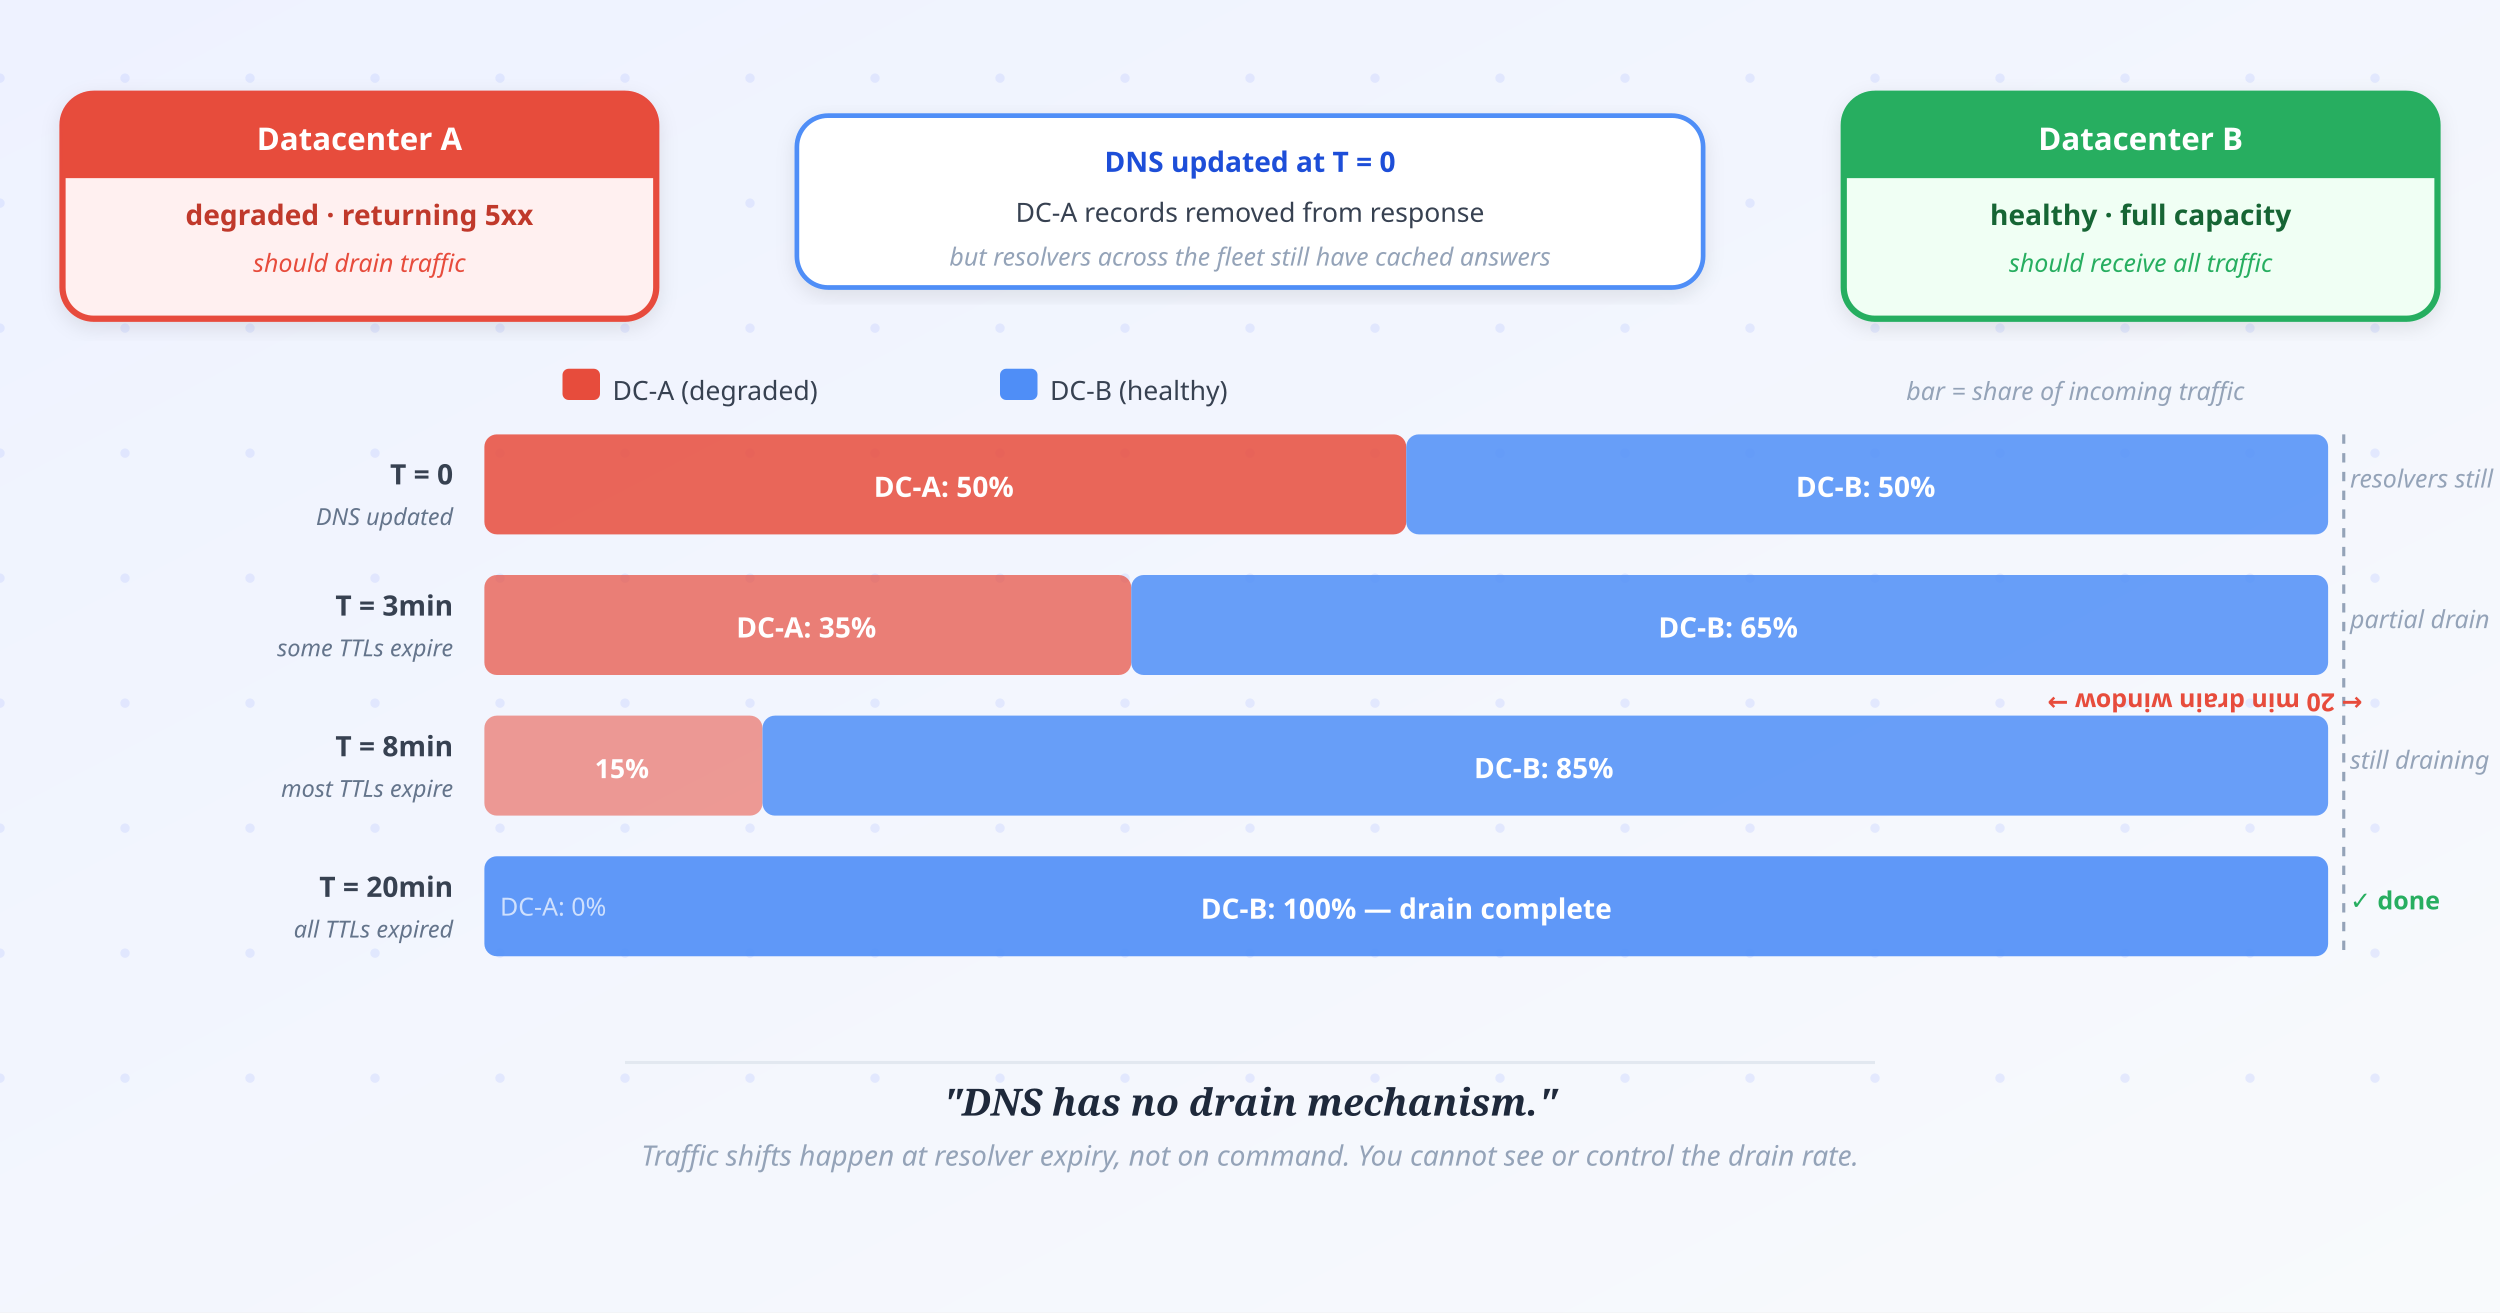
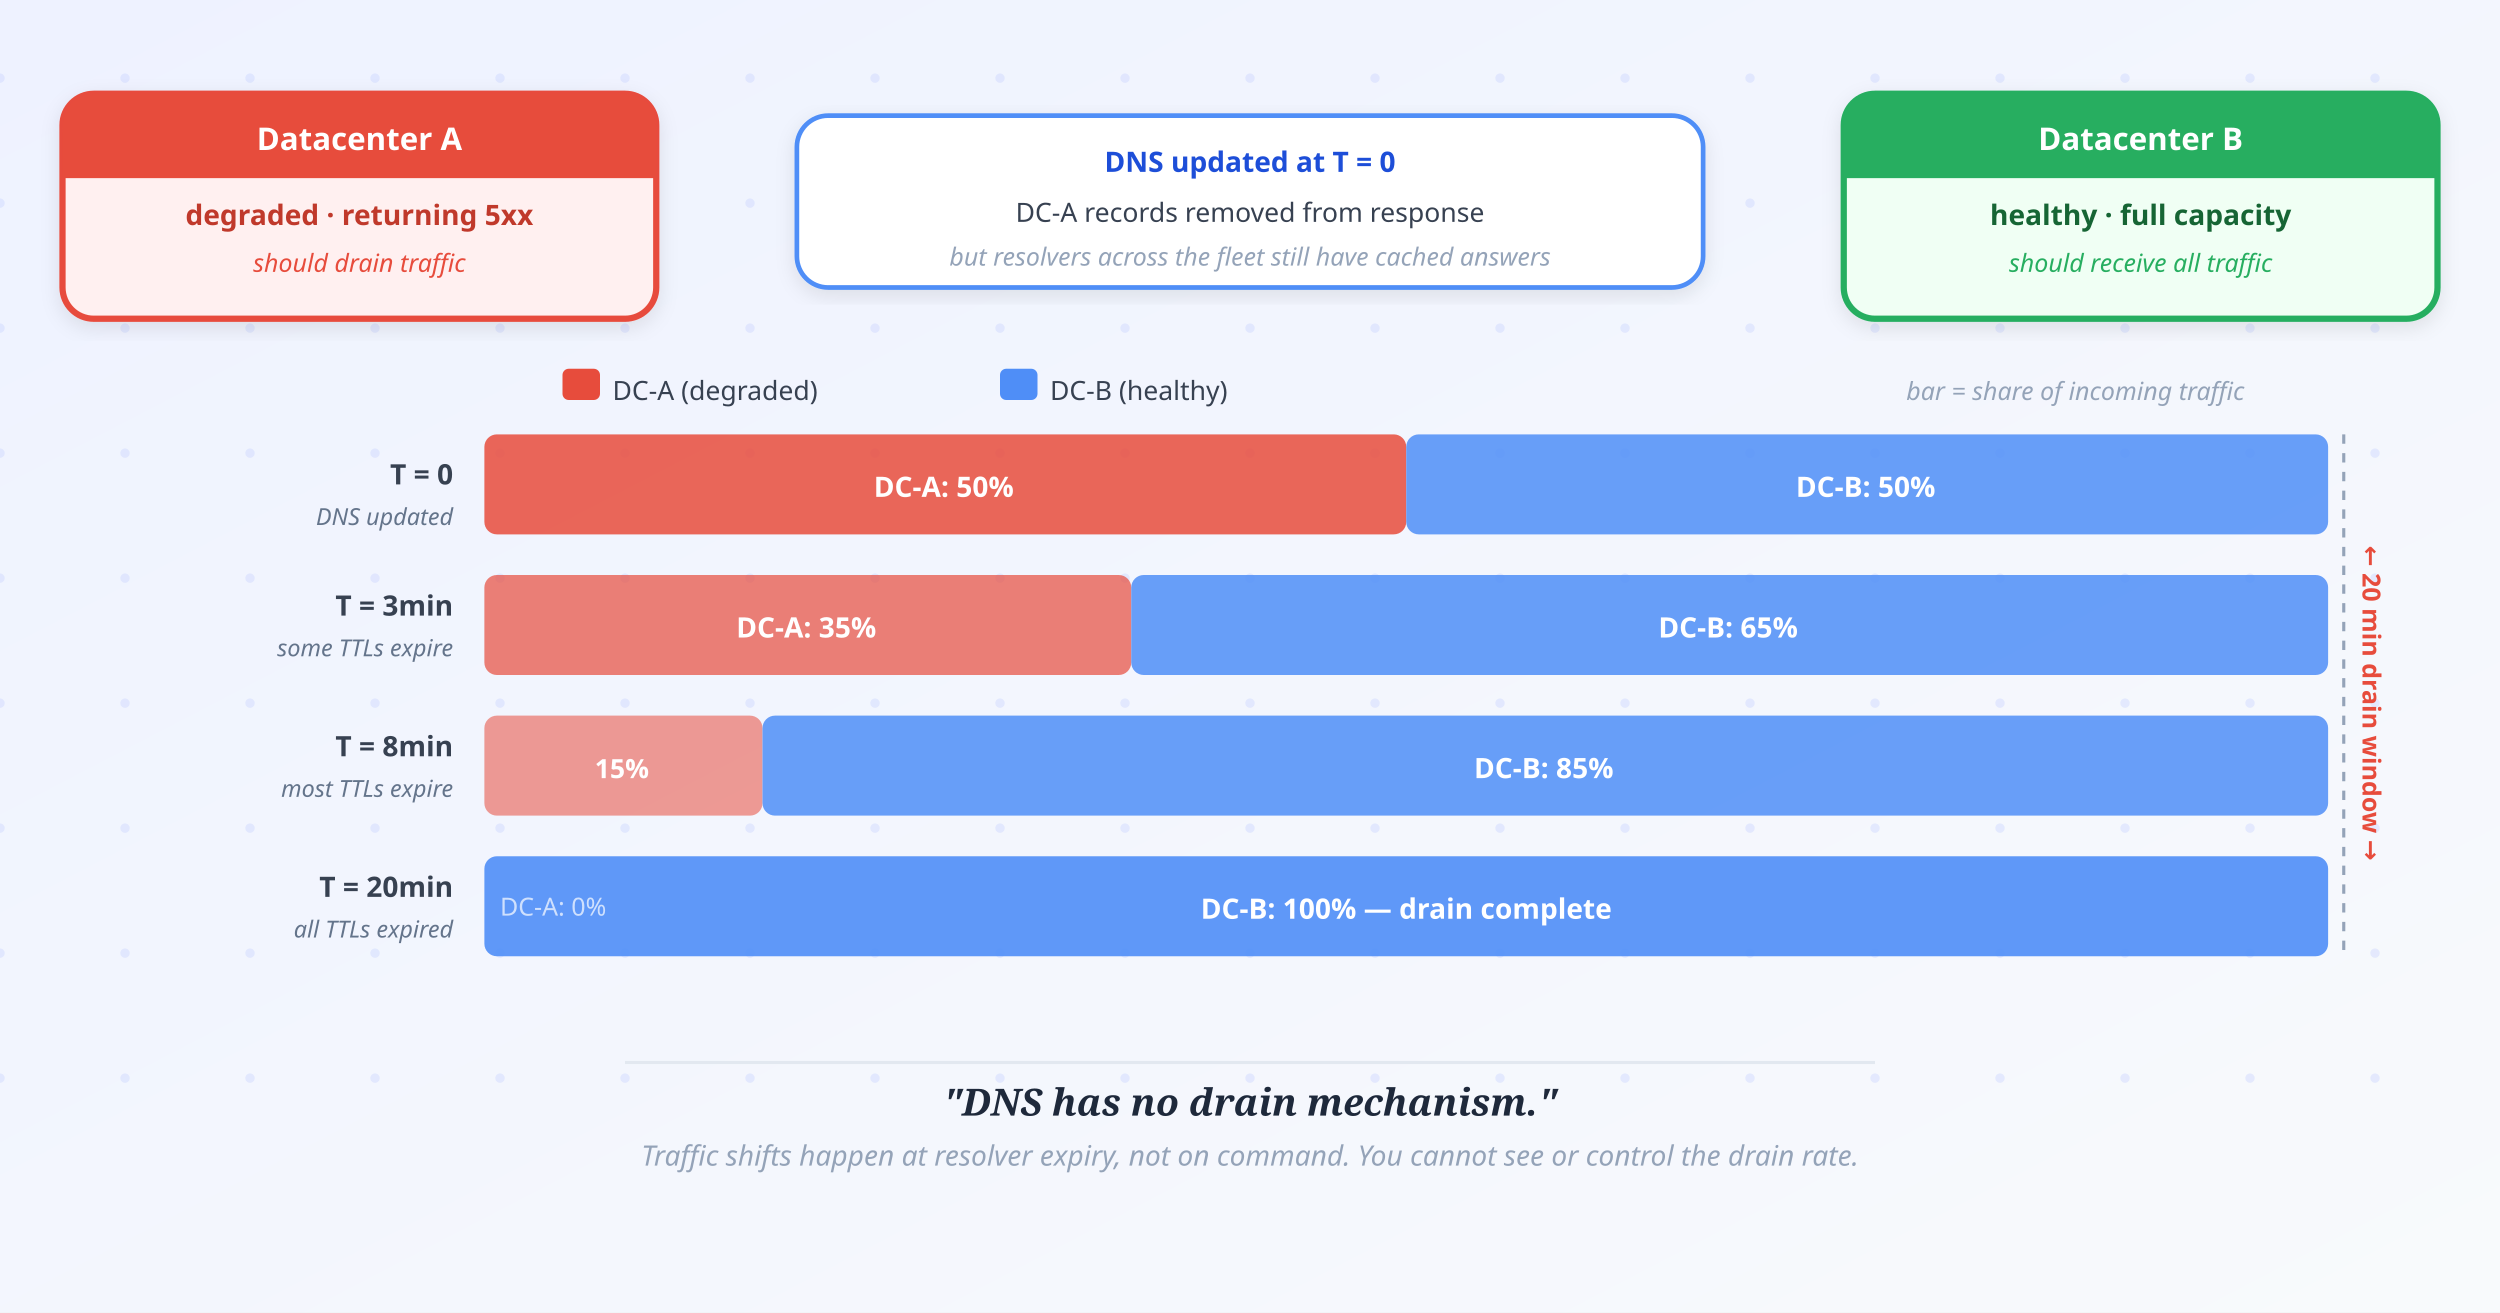
<svg xmlns="http://www.w3.org/2000/svg" width="800" height="420" viewBox="0 -25 800 420" font-family="'Segoe UI',system-ui,sans-serif">
  <defs>
    <style>
      @keyframes pulse { 0%,100%{opacity:1;} 50%{opacity:0.3;} }
      .blink { animation: pulse 1.2s ease-in-out infinite; }
    </style>
    <linearGradient id="bg" x1="0" y1="0" x2="1" y2="1" gradientUnits="objectBoundingBox">
      <stop offset="0%" stop-color="#eef2ff" />
      <stop offset="100%" stop-color="#f8fafc" />
    </linearGradient>
    <filter id="shadow">
      <feDropShadow dx="0" dy="2" stdDeviation="3" flood-color="#00000018" />
    </filter>
  </defs>
  <rect x="0" y="-25" width="800" height="420" fill="url(#bg)" />
  <g fill="#c7d2fe" opacity="0.4">
    <g id="dc">
      <circle cx="0" cy="0" r="1.5" />
      <circle cx="0" cy="40" r="1.5" />
      <circle cx="0" cy="80" r="1.5" />
      <circle cx="0" cy="120" r="1.5" />
      <circle cx="0" cy="160" r="1.5" />
      <circle cx="0" cy="200" r="1.5" />
      <circle cx="0" cy="240" r="1.5" />
      <circle cx="0" cy="280" r="1.5" />
      <circle cx="0" cy="320" r="1.5" />
    </g>
    <use href="#dc" x="40" />
    <use href="#dc" x="80" />
    <use href="#dc" x="120" />
    <use href="#dc" x="160" />
    <use href="#dc" x="200" />
    <use href="#dc" x="240" />
    <use href="#dc" x="280" />
    <use href="#dc" x="320" />
    <use href="#dc" x="360" />
    <use href="#dc" x="400" />
    <use href="#dc" x="440" />
    <use href="#dc" x="480" />
    <use href="#dc" x="520" />
    <use href="#dc" x="560" />
    <use href="#dc" x="600" />
    <use href="#dc" x="640" />
    <use href="#dc" x="680" />
    <use href="#dc" x="720" />
    <use href="#dc" x="760" />
  </g>
  <rect x="20" y="5" width="190" height="72" rx="10" fill="#fff0f0" stroke="#e74c3c" stroke-width="2" filter="url(#shadow)" />
  <path d="M32,5 L198,5 Q210,5 210,17 L210,32 L20,32 L20,17 Q20,5 32,5 Z" fill="#e74c3c" />
  <text x="115" y="23" text-anchor="middle" fill="white" font-size="10" font-weight="700">Datacenter A</text>
  <text x="115" y="47" text-anchor="middle" fill="#c0392b" font-size="9" font-weight="600">degraded · returning 5xx</text>
  <text x="115" y="62" text-anchor="middle" fill="#e74c3c" font-size="8" font-style="italic">should drain traffic</text>
  <rect x="590" y="5" width="190" height="72" rx="10" fill="#f0fff4" stroke="#27ae60" stroke-width="2" filter="url(#shadow)" />
  <path d="M602,5 L768,5 Q780,5 780,17 L780,32 L590,32 L590,17 Q590,5 602,5 Z" fill="#27ae60" />
  <text x="685" y="23" text-anchor="middle" fill="white" font-size="10" font-weight="700">Datacenter B</text>
  <text x="685" y="47" text-anchor="middle" fill="#166534" font-size="9" font-weight="600">healthy · full capacity</text>
  <text x="685" y="62" text-anchor="middle" fill="#27ae60" font-size="8" font-style="italic">should receive all traffic</text>
  <rect x="255" y="12" width="290" height="55" rx="10" fill="white" stroke="#4f8ef7" stroke-width="1.5" filter="url(#shadow)" />
  <text x="400" y="30" text-anchor="middle" fill="#1d4ed8" font-size="9" font-weight="700">DNS updated at T = 0</text>
  <text x="400" y="46" text-anchor="middle" fill="#374151" font-size="8.5">DC-A records removed from response</text>
  <text x="400" y="60" text-anchor="middle" fill="#94a3b8" font-size="8" font-style="italic">but resolvers across the fleet still have cached answers</text>
  <rect x="180" y="93" width="12" height="10" rx="2" fill="#e74c3c" />
  <text x="196" y="103" fill="#374151" font-size="8.5">DC-A (degraded)</text>
  <rect x="320" y="93" width="12" height="10" rx="2" fill="#4f8ef7" />
  <text x="336" y="103" fill="#374151" font-size="8.5">DC-B (healthy)</text>
  <text x="610" y="103" fill="#94a3b8" font-size="8" font-style="italic">bar = share of incoming traffic</text>
  <text x="145" y="130" text-anchor="end" fill="#374151" font-size="9" font-weight="600">T = 0</text>
  <text x="145" y="143" text-anchor="end" fill="#64748b" font-size="7.5" font-style="italic">DNS updated</text>
  <rect x="155" y="114" width="295" height="32" rx="4" fill="#e74c3c" opacity="0.85" />
  <text x="302" y="134" text-anchor="middle" fill="white" font-size="9" font-weight="700">DC-A: 50%</text>
  <rect x="450" y="114" width="295" height="32" rx="4" fill="#4f8ef7" opacity="0.85" />
  <text x="597" y="134" text-anchor="middle" fill="white" font-size="9" font-weight="700">DC-B: 50%</text>
-   <text x="752" y="131" fill="#94a3b8" font-size="8" font-style="italic">resolvers still cached</text>
  <text x="145" y="172" text-anchor="end" fill="#374151" font-size="9" font-weight="600">T = 3min</text>
  <text x="145" y="185" text-anchor="end" fill="#64748b" font-size="7.5" font-style="italic">some TTLs expire</text>
  <rect x="155" y="159" width="207" height="32" rx="4" fill="#e74c3c" opacity="0.7" />
  <text x="258" y="179" text-anchor="middle" fill="white" font-size="9" font-weight="700">DC-A: 35%</text>
  <rect x="362" y="159" width="383" height="32" rx="4" fill="#4f8ef7" opacity="0.85" />
  <text x="553" y="179" text-anchor="middle" fill="white" font-size="9" font-weight="700">DC-B: 65%</text>
-   <text x="752" y="176" fill="#94a3b8" font-size="8" font-style="italic">partial drain</text>
  <text x="145" y="217" text-anchor="end" fill="#374151" font-size="9" font-weight="600">T = 8min</text>
  <text x="145" y="230" text-anchor="end" fill="#64748b" font-size="7.5" font-style="italic">most TTLs expire</text>
  <rect x="155" y="204" width="89" height="32" rx="4" fill="#e74c3c" opacity="0.55" />
  <text x="199" y="224" text-anchor="middle" fill="white" font-size="8.5" font-weight="700">15%</text>
  <rect x="244" y="204" width="501" height="32" rx="4" fill="#4f8ef7" opacity="0.85" />
  <text x="494" y="224" text-anchor="middle" fill="white" font-size="9" font-weight="700">DC-B: 85%</text>
-   <text x="752" y="221" fill="#94a3b8" font-size="8" font-style="italic">still draining</text>
  <text x="145" y="262" text-anchor="end" fill="#374151" font-size="9" font-weight="600">T = 20min</text>
  <text x="145" y="275" text-anchor="end" fill="#64748b" font-size="7.5" font-style="italic">all TTLs expired</text>
  <rect x="155" y="249" width="590" height="32" rx="4" fill="#4f8ef7" opacity="0.9" />
  <text x="450" y="269" text-anchor="middle" fill="white" font-size="9" font-weight="700">DC-B: 100%  —  drain complete</text>
  <text x="160" y="268" fill="white" font-size="8" opacity="0.7">DC-A: 0%</text>
-   <text x="752" y="266" fill="#27ae60" font-size="8" font-weight="600">✓  done</text>
  <line x1="750" y1="114" x2="750" y2="281" stroke="#94a3b8" stroke-width="1" stroke-dasharray="3 3" />
-   <text x="756" y="200" fill="#e74c3c" font-size="8" font-weight="600" writing-mode="tb" transform="rotate(90 756 200)">← 20 min drain window →</text>
+   <text x="756" y="200" text-anchor="middle" fill="#e74c3c" font-size="8" font-weight="600" transform="rotate(90 756 200)">← 20 min drain window →</text>
  <line x1="200" y1="315" x2="600" y2="315" stroke="#e2e8f0" stroke-width="1" />
  <text x="400" y="332" text-anchor="middle" fill="#1e293b" font-size="12" font-weight="700" font-family="Georgia,serif" font-style="italic">"DNS has no drain mechanism."</text>
  <text x="400" y="348" text-anchor="middle" fill="#94a3b8" font-size="9" font-style="italic">Traffic shifts happen at resolver expiry, not on command. You cannot see or control the drain rate.</text>
</svg>
